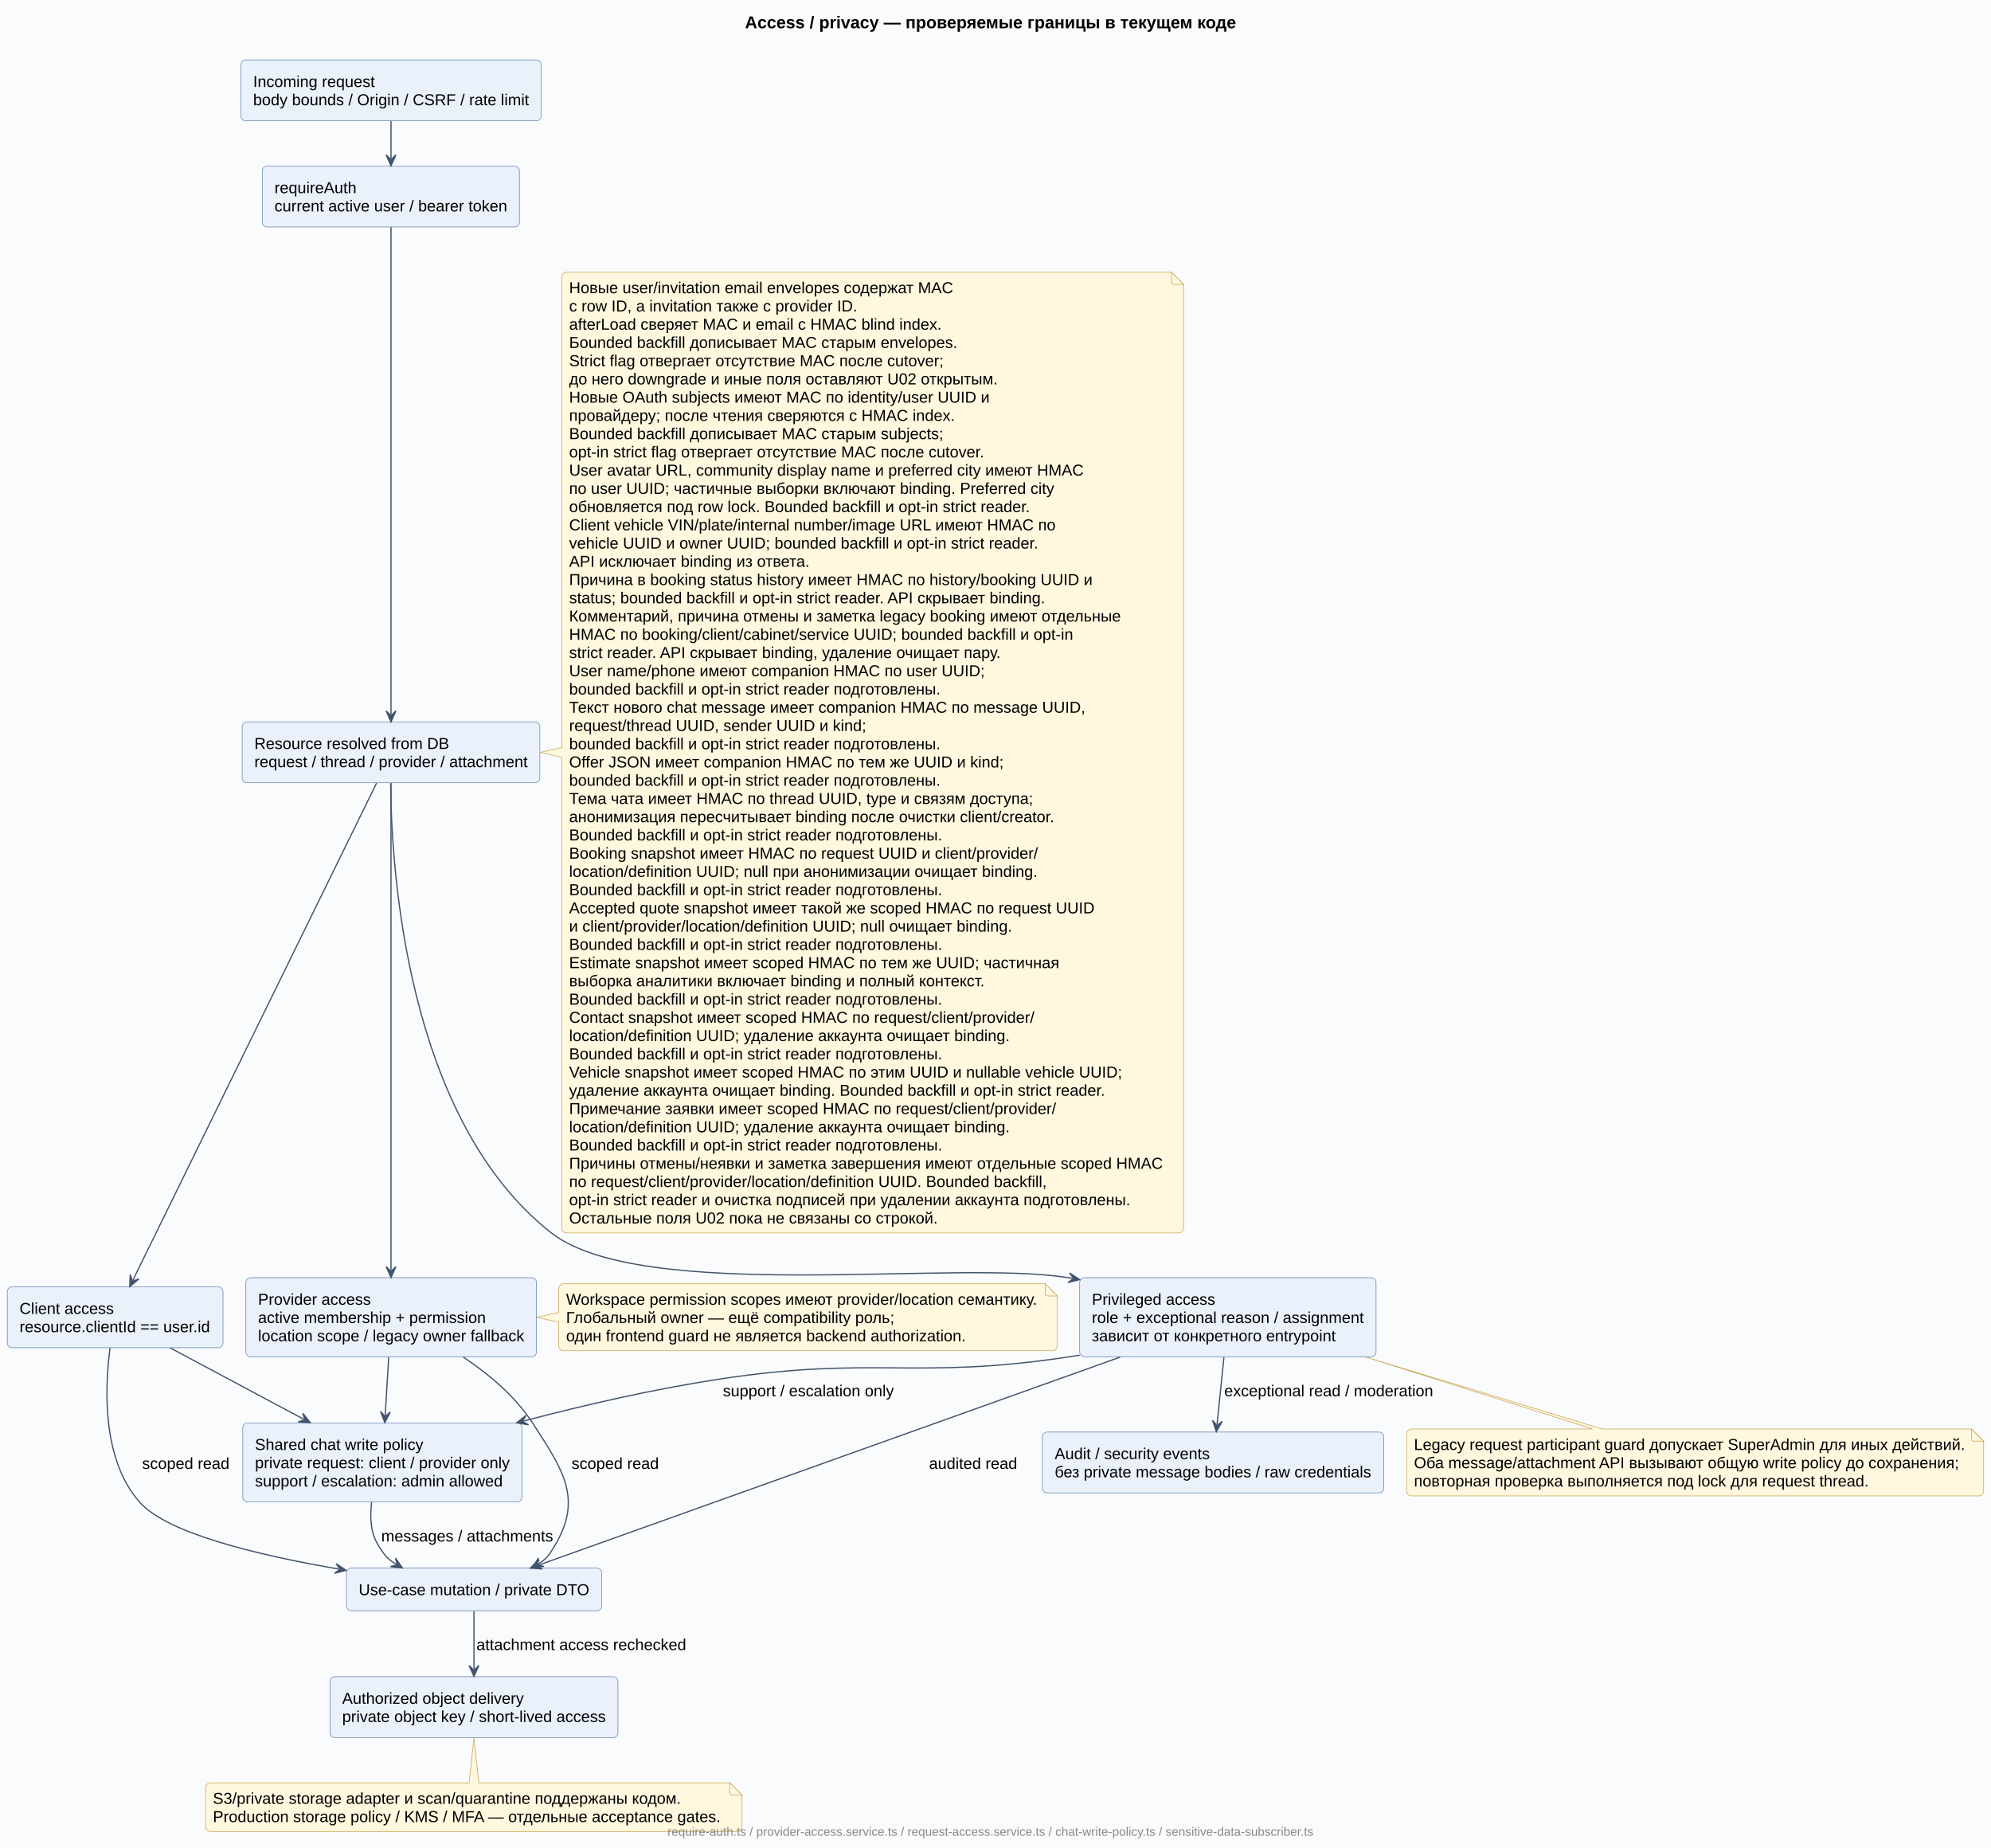
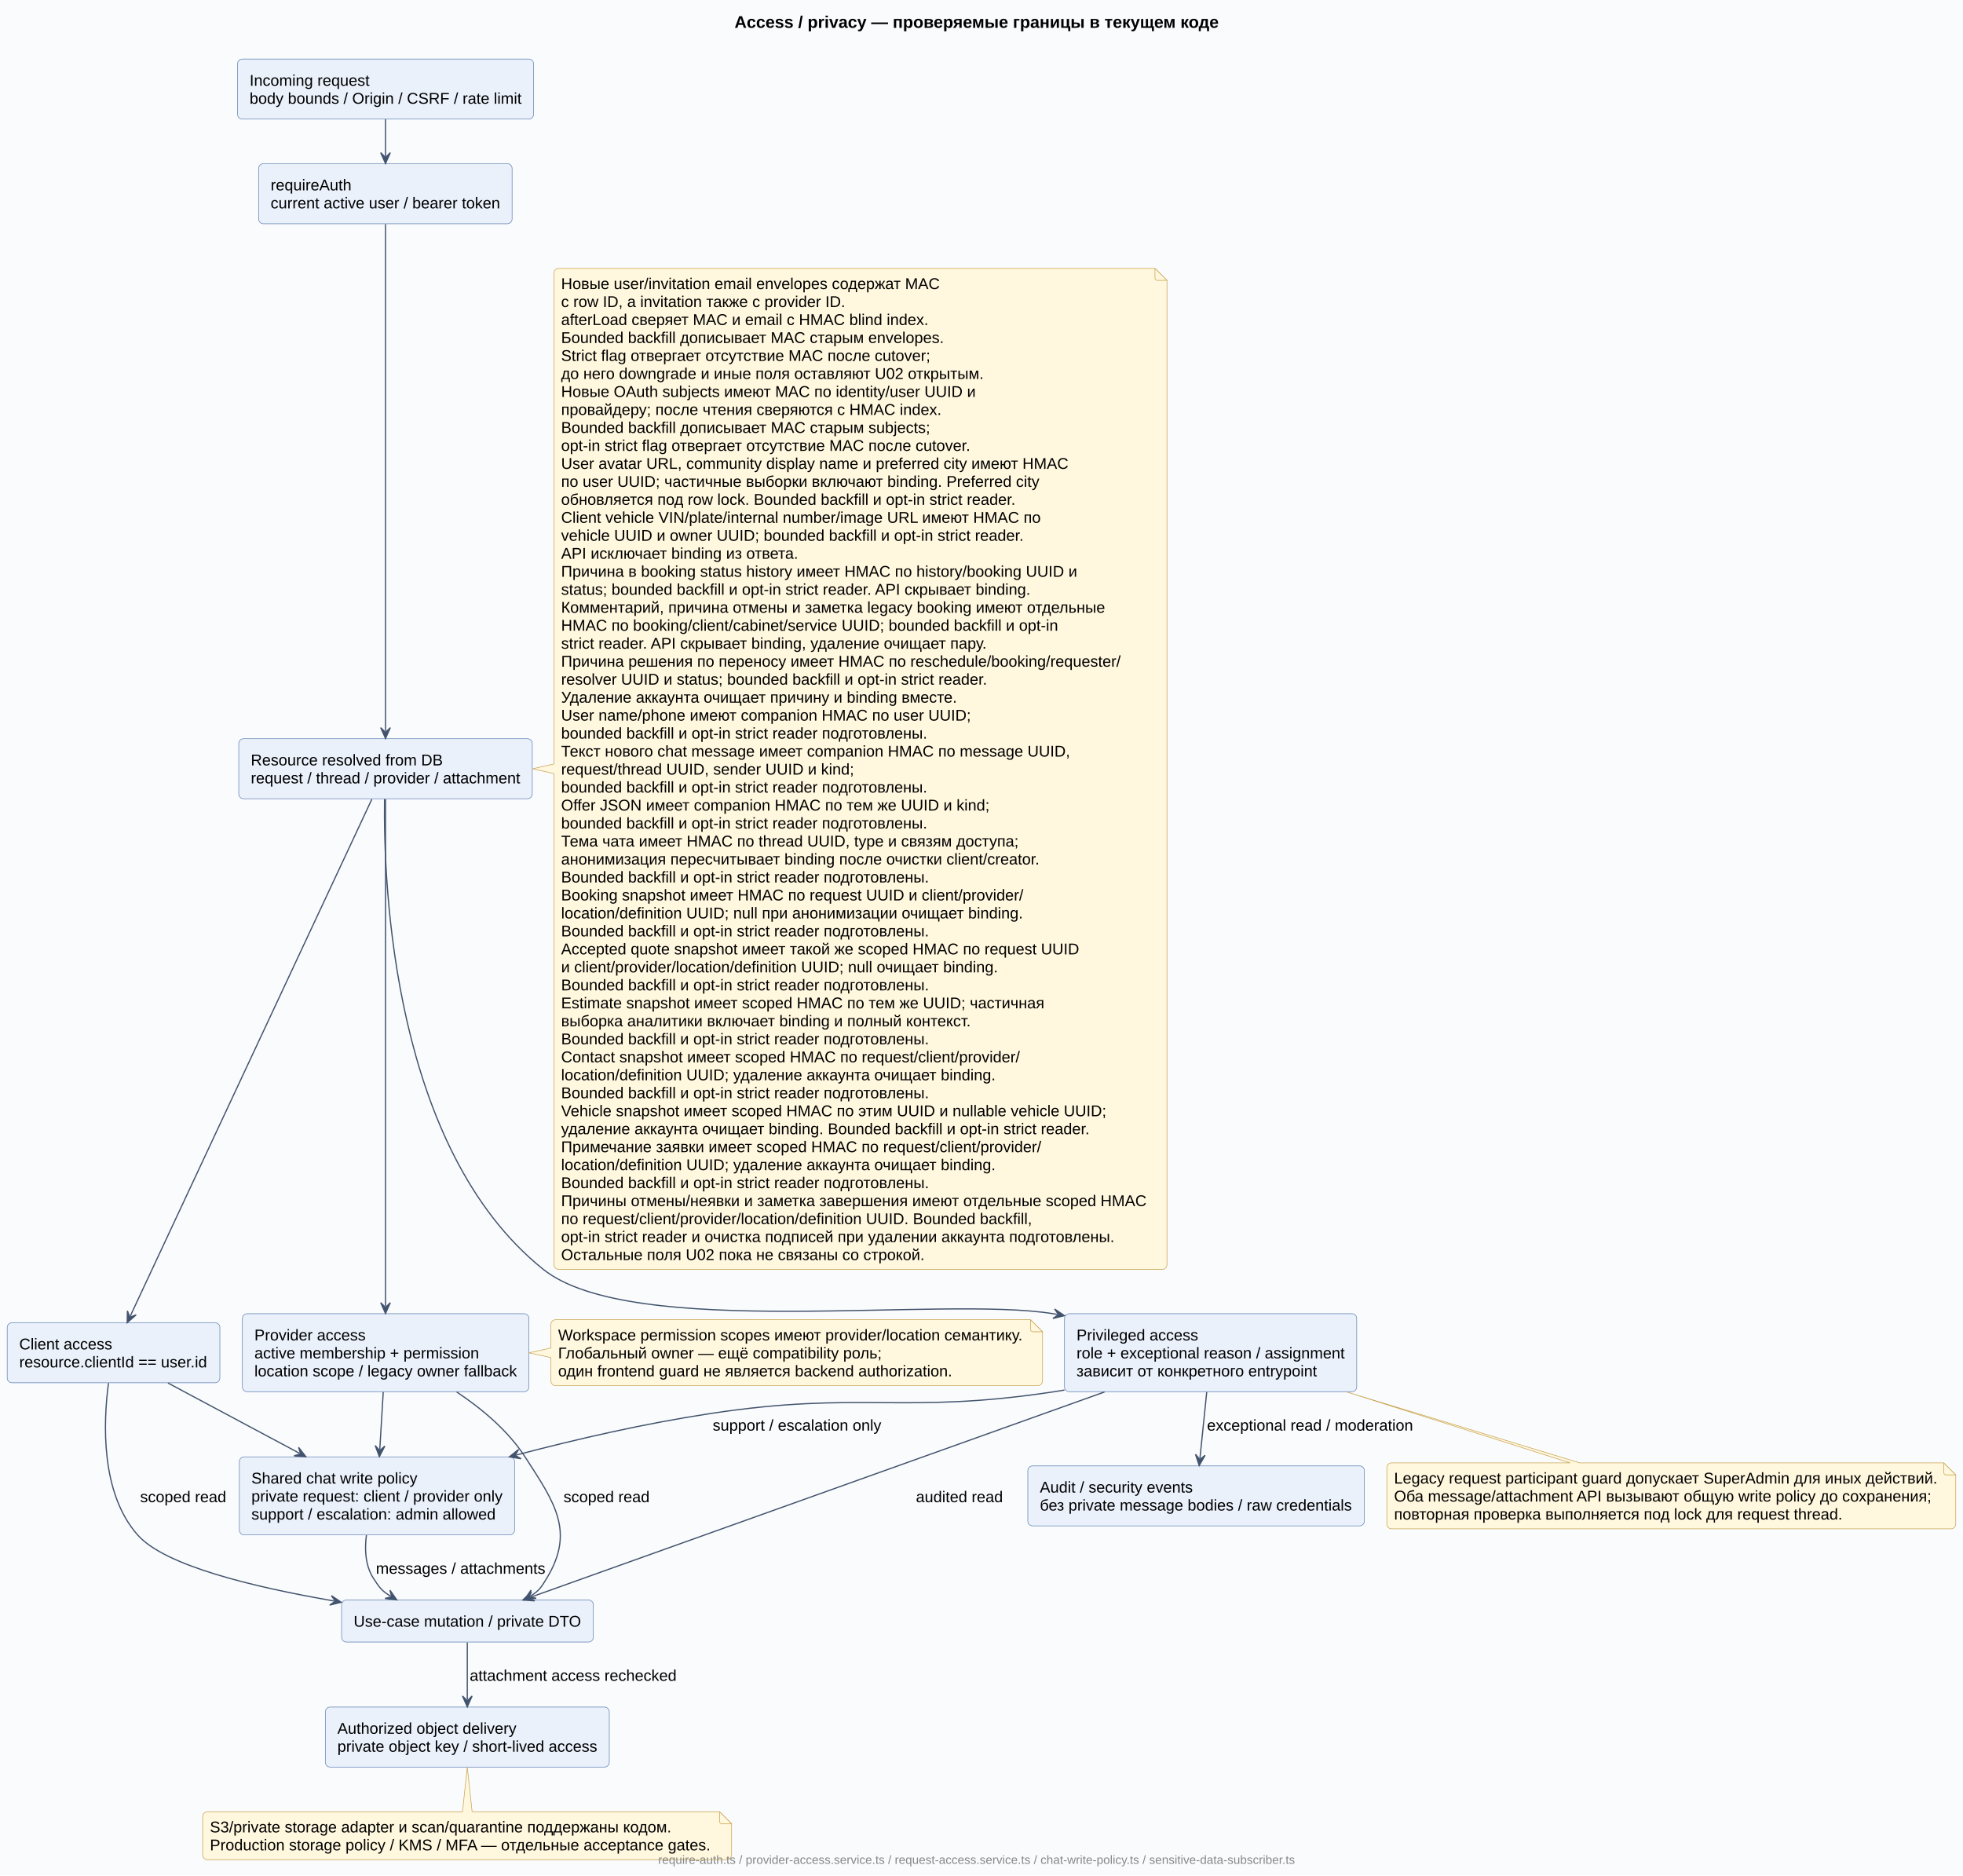
- <svg xmlns="http://www.w3.org/2000/svg" contentStyleType="text/css" data-diagram-type="DESCRIPTION" height="1514px" preserveAspectRatio="none" style="width:1632px;height:1514px;background:#FAFBFD;" version="1.1" viewBox="0 0 1632 1514" width="1632px" zoomAndPan="magnify">
+ <svg xmlns="http://www.w3.org/2000/svg" contentStyleType="text/css" data-diagram-type="DESCRIPTION" height="1559px" preserveAspectRatio="none" style="width:1632px;height:1559px;background:#FAFBFD;" version="1.1" viewBox="0 0 1632 1559" width="1632px" zoomAndPan="magnify">
  <defs />
  <g>
-     <rect fill="#FAFBFD" height="1514" style="stroke:none;stroke-width:1;" width="1632" x="0" y="0" />
+     <rect fill="#FAFBFD" height="1559" style="stroke:none;stroke-width:1;" width="1632" x="0" y="0" />
    <g class="title" data-source-line="2">
      <text fill="#000000" font-family="Arial" font-size="14" font-weight="bold" lengthAdjust="spacing" textLength="403.662" x="610.669" y="23.132">Access / privacy — проверяемые границы в текущем коде</text>
    </g>
    <g class="entity" data-qualified-name="Input" data-source-line="4" id="ent0002">
      <rect fill="#EAF1FB" height="49.898" rx="4" ry="4" style="stroke:#6585B5;stroke-width:0.5;" width="246.142" x="197.5" y="49.099" />
      <text fill="#000000" font-family="Arial" font-size="13" lengthAdjust="spacing" textLength="99.722" x="207.5" y="71.293">Incoming request</text>
      <text fill="#000000" font-family="Arial" font-size="13" lengthAdjust="spacing" textLength="226.142" x="207.5" y="86.241">body bounds / Origin / CSRF / rate limit</text>
    </g>
    <g class="entity" data-qualified-name="Auth" data-source-line="5" id="ent0003">
      <rect fill="#EAF1FB" height="49.898" rx="4" ry="4" style="stroke:#6585B5;stroke-width:0.5;" width="210.76" x="215" y="136.099" />
      <text fill="#000000" font-family="Arial" font-size="13" lengthAdjust="spacing" textLength="67.209" x="225" y="158.292">requireAuth</text>
      <text fill="#000000" font-family="Arial" font-size="13" lengthAdjust="spacing" textLength="190.76" x="225" y="173.241">current active user / bearer token</text>
    </g>
    <g class="entity" data-qualified-name="Resource" data-source-line="6" id="ent0004">
-       <rect fill="#EAF1FB" height="49.898" rx="4" ry="4" style="stroke:#6585B5;stroke-width:0.5;" width="244.009" x="198.5" y="591.599" />
-       <text fill="#000000" font-family="Arial" font-size="13" lengthAdjust="spacing" textLength="159.669" x="208.5" y="613.793">Resource resolved from DB</text>
-       <text fill="#000000" font-family="Arial" font-size="13" lengthAdjust="spacing" textLength="224.009" x="208.5" y="628.741">request / thread / provider / attachment</text>
+       <rect fill="#EAF1FB" height="49.898" rx="4" ry="4" style="stroke:#6585B5;stroke-width:0.5;" width="244.009" x="198.5" y="614.099" />
+       <text fill="#000000" font-family="Arial" font-size="13" lengthAdjust="spacing" textLength="159.669" x="208.5" y="636.293">Resource resolved from DB</text>
+       <text fill="#000000" font-family="Arial" font-size="13" lengthAdjust="spacing" textLength="224.009" x="208.5" y="651.241">request / thread / provider / attachment</text>
    </g>
    <g class="entity" data-qualified-name="Client" data-source-line="7" id="ent0005">
-       <rect fill="#EAF1FB" height="49.898" rx="4" ry="4" style="stroke:#6585B5;stroke-width:0.5;" width="176.806" x="6" y="1054.599" />
-       <text fill="#000000" font-family="Arial" font-size="13" lengthAdjust="spacing" textLength="77.308" x="16" y="1076.793">Client access</text>
-       <text fill="#000000" font-family="Arial" font-size="13" lengthAdjust="spacing" textLength="156.806" x="16" y="1091.741">resource.clientId == user.id</text>
+       <rect fill="#EAF1FB" height="49.898" rx="4" ry="4" style="stroke:#6585B5;stroke-width:0.5;" width="176.806" x="6" y="1099.599" />
+       <text fill="#000000" font-family="Arial" font-size="13" lengthAdjust="spacing" textLength="77.308" x="16" y="1121.793">Client access</text>
+       <text fill="#000000" font-family="Arial" font-size="13" lengthAdjust="spacing" textLength="156.806" x="16" y="1136.741">resource.clientId == user.id</text>
    </g>
    <g class="entity" data-qualified-name="Provider" data-source-line="8" id="ent0006">
-       <rect fill="#EAF1FB" height="64.846" rx="4" ry="4" style="stroke:#6585B5;stroke-width:0.5;" width="238.232" x="201.5" y="1047.099" />
-       <text fill="#000000" font-family="Arial" font-size="13" lengthAdjust="spacing" textLength="92.479" x="211.5" y="1069.293">Provider access</text>
-       <text fill="#000000" font-family="Arial" font-size="13" lengthAdjust="spacing" textLength="186.767" x="211.5" y="1084.241">active membership + permission</text>
-       <text fill="#000000" font-family="Arial" font-size="13" lengthAdjust="spacing" textLength="218.232" x="211.5" y="1099.19">location scope / legacy owner fallback</text>
+       <rect fill="#EAF1FB" height="64.846" rx="4" ry="4" style="stroke:#6585B5;stroke-width:0.5;" width="238.232" x="201.5" y="1092.099" />
+       <text fill="#000000" font-family="Arial" font-size="13" lengthAdjust="spacing" textLength="92.479" x="211.5" y="1114.293">Provider access</text>
+       <text fill="#000000" font-family="Arial" font-size="13" lengthAdjust="spacing" textLength="186.767" x="211.5" y="1129.241">active membership + permission</text>
+       <text fill="#000000" font-family="Arial" font-size="13" lengthAdjust="spacing" textLength="218.232" x="211.5" y="1144.19">location scope / legacy owner fallback</text>
    </g>
    <g class="entity" data-qualified-name="Admin" data-source-line="9" id="ent0007">
-       <rect fill="#EAF1FB" height="64.846" rx="4" ry="4" style="stroke:#6585B5;stroke-width:0.5;" width="242.936" x="885" y="1047.099" />
-       <text fill="#000000" font-family="Arial" font-size="13" lengthAdjust="spacing" textLength="101.156" x="895" y="1069.293">Privileged access</text>
-       <text fill="#000000" font-family="Arial" font-size="13" lengthAdjust="spacing" textLength="222.936" x="895" y="1084.241">role + exceptional reason / assignment</text>
-       <text fill="#000000" font-family="Arial" font-size="13" lengthAdjust="spacing" textLength="200.764" x="895" y="1099.19">зависит от конкретного entrypoint</text>
+       <rect fill="#EAF1FB" height="64.846" rx="4" ry="4" style="stroke:#6585B5;stroke-width:0.5;" width="242.936" x="885" y="1092.099" />
+       <text fill="#000000" font-family="Arial" font-size="13" lengthAdjust="spacing" textLength="101.156" x="895" y="1114.293">Privileged access</text>
+       <text fill="#000000" font-family="Arial" font-size="13" lengthAdjust="spacing" textLength="222.936" x="895" y="1129.241">role + exceptional reason / assignment</text>
+       <text fill="#000000" font-family="Arial" font-size="13" lengthAdjust="spacing" textLength="200.764" x="895" y="1144.19">зависит от конкретного entrypoint</text>
    </g>
    <g class="entity" data-qualified-name="ChatWrite" data-source-line="10" id="ent0008">
-       <rect fill="#EAF1FB" height="64.846" rx="4" ry="4" style="stroke:#6585B5;stroke-width:0.5;" width="228.825" x="199" y="1166.099" />
-       <text fill="#000000" font-family="Arial" font-size="13" lengthAdjust="spacing" textLength="138.011" x="209" y="1188.293">Shared chat write policy</text>
-       <text fill="#000000" font-family="Arial" font-size="13" lengthAdjust="spacing" textLength="208.825" x="209" y="1203.241">private request: client / provider only</text>
-       <text fill="#000000" font-family="Arial" font-size="13" lengthAdjust="spacing" textLength="203.061" x="209" y="1218.19">support / escalation: admin allowed</text>
+       <rect fill="#EAF1FB" height="64.846" rx="4" ry="4" style="stroke:#6585B5;stroke-width:0.5;" width="228.825" x="199" y="1211.099" />
+       <text fill="#000000" font-family="Arial" font-size="13" lengthAdjust="spacing" textLength="138.011" x="209" y="1233.293">Shared chat write policy</text>
+       <text fill="#000000" font-family="Arial" font-size="13" lengthAdjust="spacing" textLength="208.825" x="209" y="1248.241">private request: client / provider only</text>
+       <text fill="#000000" font-family="Arial" font-size="13" lengthAdjust="spacing" textLength="203.061" x="209" y="1263.19">support / escalation: admin allowed</text>
    </g>
    <g class="entity" data-qualified-name="Result" data-source-line="11" id="ent0009">
-       <rect fill="#EAF1FB" height="34.949" rx="4" ry="4" style="stroke:#6585B5;stroke-width:0.5;" width="209.287" x="284" y="1285.099" />
-       <text fill="#000000" font-family="Arial" font-size="13" lengthAdjust="spacing" textLength="189.287" x="294" y="1307.293">Use-case mutation / private DTO</text>
+       <rect fill="#EAF1FB" height="34.949" rx="4" ry="4" style="stroke:#6585B5;stroke-width:0.5;" width="209.287" x="284" y="1330.099" />
+       <text fill="#000000" font-family="Arial" font-size="13" lengthAdjust="spacing" textLength="189.287" x="294" y="1352.293">Use-case mutation / private DTO</text>
    </g>
    <g class="entity" data-qualified-name="Object" data-source-line="12" id="ent0010">
-       <rect fill="#EAF1FB" height="49.898" rx="4" ry="4" style="stroke:#6585B5;stroke-width:0.5;" width="236.036" x="270.5" y="1374.099" />
-       <text fill="#000000" font-family="Arial" font-size="13" lengthAdjust="spacing" textLength="148.859" x="280.5" y="1396.293">Authorized object delivery</text>
-       <text fill="#000000" font-family="Arial" font-size="13" lengthAdjust="spacing" textLength="216.036" x="280.5" y="1411.241">private object key / short-lived access</text>
+       <rect fill="#EAF1FB" height="49.898" rx="4" ry="4" style="stroke:#6585B5;stroke-width:0.5;" width="236.036" x="270.5" y="1419.099" />
+       <text fill="#000000" font-family="Arial" font-size="13" lengthAdjust="spacing" textLength="148.859" x="280.5" y="1441.293">Authorized object delivery</text>
+       <text fill="#000000" font-family="Arial" font-size="13" lengthAdjust="spacing" textLength="216.036" x="280.5" y="1456.241">private object key / short-lived access</text>
    </g>
    <g class="entity" data-qualified-name="Audit" data-source-line="13" id="ent0011">
-       <rect fill="#EAF1FB" height="49.898" rx="4" ry="4" style="stroke:#6585B5;stroke-width:0.5;" width="279.81" x="854.5" y="1173.599" />
-       <text fill="#000000" font-family="Arial" font-size="13" lengthAdjust="spacing" textLength="127.169" x="864.5" y="1195.793">Audit / security events</text>
-       <text fill="#000000" font-family="Arial" font-size="13" lengthAdjust="spacing" textLength="259.81" x="864.5" y="1210.741">без private message bodies / raw credentials</text>
+       <rect fill="#EAF1FB" height="49.898" rx="4" ry="4" style="stroke:#6585B5;stroke-width:0.5;" width="279.81" x="854.5" y="1218.599" />
+       <text fill="#000000" font-family="Arial" font-size="13" lengthAdjust="spacing" textLength="127.169" x="864.5" y="1240.793">Audit / security events</text>
+       <text fill="#000000" font-family="Arial" font-size="13" lengthAdjust="spacing" textLength="259.81" x="864.5" y="1255.741">без private message bodies / raw credentials</text>
    </g>
    <g class="entity" data-qualified-name="GMN26" data-source-line="29" id="ent0027">
-       <path d="M458,1056.099 L458,1075.599 L439.732,1079.599 L458,1083.599 L458,1102.945 A4,4 0 0 0 462,1106.945 L862.734,1106.945 A4,4 0 0 0 866.734,1102.945 L866.734,1062.099 L856.734,1052.099 L462,1052.099 A4,4 0 0 0 458,1056.099" fill="#FFF7DE" style="stroke:#C8A552;stroke-width:0.5;" />
-       <path d="M856.734,1052.099 L856.734,1060.099 A2,2 0 0 0 858.734,1062.099 L866.734,1062.099 L856.734,1052.099" fill="#FFF7DE" style="stroke:#C8A552;stroke-width:0.5;" />
-       <text fill="#000000" font-family="Arial" font-size="13" lengthAdjust="spacing" textLength="387.734" x="464" y="1069.293">Workspace permission scopes имеют provider/location семантику.</text>
-       <text fill="#000000" font-family="Arial" font-size="13" lengthAdjust="spacing" textLength="270.252" x="464" y="1084.241">Глобальный owner — ещё compatibility роль;</text>
-       <text fill="#000000" font-family="Arial" font-size="13" lengthAdjust="spacing" textLength="328.783" x="464" y="1099.19">один frontend guard не является backend authorization.</text>
+       <path d="M458,1101.099 L458,1120.599 L439.732,1124.599 L458,1128.599 L458,1147.945 A4,4 0 0 0 462,1151.945 L862.734,1151.945 A4,4 0 0 0 866.734,1147.945 L866.734,1107.099 L856.734,1097.099 L462,1097.099 A4,4 0 0 0 458,1101.099" fill="#FFF7DE" style="stroke:#C8A552;stroke-width:0.5;" />
+       <path d="M856.734,1097.099 L856.734,1105.099 A2,2 0 0 0 858.734,1107.099 L866.734,1107.099 L856.734,1097.099" fill="#FFF7DE" style="stroke:#C8A552;stroke-width:0.5;" />
+       <text fill="#000000" font-family="Arial" font-size="13" lengthAdjust="spacing" textLength="387.734" x="464" y="1114.293">Workspace permission scopes имеют provider/location семантику.</text>
+       <text fill="#000000" font-family="Arial" font-size="13" lengthAdjust="spacing" textLength="270.252" x="464" y="1129.241">Глобальный owner — ещё compatibility роль;</text>
+       <text fill="#000000" font-family="Arial" font-size="13" lengthAdjust="spacing" textLength="328.783" x="464" y="1144.19">один frontend guard не является backend authorization.</text>
    </g>
    <g class="entity" data-qualified-name="GMN29" data-source-line="34" id="ent0030">
-       <path d="M460.5,227.099 L460.5,612.599 L442.78,616.599 L460.5,620.599 L460.5,1006.433 A4,4 0 0 0 464.5,1010.433 L966.206,1010.433 A4,4 0 0 0 970.206,1006.433 L970.206,233.099 L960.206,223.099 L464.5,223.099 A4,4 0 0 0 460.5,227.099" fill="#FFF7DE" style="stroke:#C8A552;stroke-width:0.5;" />
+       <path d="M460.5,227.099 L460.5,635.099 L442.78,639.099 L460.5,643.099 L460.5,1051.279 A4,4 0 0 0 464.5,1055.279 L966.206,1055.279 A4,4 0 0 0 970.206,1051.279 L970.206,233.099 L960.206,223.099 L464.5,223.099 A4,4 0 0 0 460.5,227.099" fill="#FFF7DE" style="stroke:#C8A552;stroke-width:0.5;" />
      <path d="M960.206,223.099 L960.206,231.099 A2,2 0 0 0 962.206,233.099 L970.206,233.099 L960.206,223.099" fill="#FFF7DE" style="stroke:#C8A552;stroke-width:0.5;" />
      <text fill="#000000" font-family="Arial" font-size="13" lengthAdjust="spacing" textLength="315.244" x="466.5" y="240.292">Новые user/invitation email envelopes содержат MAC</text>
      <text fill="#000000" font-family="Arial" font-size="13" lengthAdjust="spacing" textLength="236.368" x="466.5" y="255.241">с row ID, а invitation также с provider ID.</text>
      <text fill="#000000" font-family="Arial" font-size="13" lengthAdjust="spacing" textLength="306.065" x="466.5" y="270.19">afterLoad сверяет MAC и email с HMAC blind index.</text>
      <text fill="#000000" font-family="Arial" font-size="13" lengthAdjust="spacing" textLength="318.951" x="466.5" y="285.139">Бounded backfill дописывает MAC старым envelopes.</text>
      <text fill="#000000" font-family="Arial" font-size="13" lengthAdjust="spacing" textLength="308.655" x="466.5" y="300.087">Strict flag отвергает отсутствие MAC после cutover;</text>
      <text fill="#000000" font-family="Arial" font-size="13" lengthAdjust="spacing" textLength="352.879" x="466.5" y="315.036">до него downgrade и иные поля оставляют U02 открытым.</text>
      <text fill="#000000" font-family="Arial" font-size="13" lengthAdjust="spacing" textLength="344.957" x="466.5" y="329.985">Новые OAuth subjects имеют MAC по identity/user UUID и</text>
      <text fill="#000000" font-family="Arial" font-size="13" lengthAdjust="spacing" textLength="317.364" x="466.5" y="344.934">провайдеру; после чтения сверяются с HMAC index.</text>
      <text fill="#000000" font-family="Arial" font-size="13" lengthAdjust="spacing" textLength="307.512" x="466.5" y="359.882">Bounded backfill дописывает MAC старым subjects;</text>
      <text fill="#000000" font-family="Arial" font-size="13" lengthAdjust="spacing" textLength="342.615" x="466.5" y="374.831">opt-in strict flag отвергает отсутствие MAC после cutover.</text>
      <text fill="#000000" font-family="Arial" font-size="13" lengthAdjust="spacing" textLength="422.068" x="466.5" y="389.78">User avatar URL, community display name и preferred city имеют HMAC</text>
      <text fill="#000000" font-family="Arial" font-size="13" lengthAdjust="spacing" textLength="398.055" x="466.5" y="404.728">по user UUID; частичные выборки включают binding. Preferred city</text>
      <text fill="#000000" font-family="Arial" font-size="13" lengthAdjust="spacing" textLength="379.577" x="466.5" y="419.677">обновляется под row lock. Bounded backfill и opt-in strict reader.</text>
      <text fill="#000000" font-family="Arial" font-size="13" lengthAdjust="spacing" textLength="399.49" x="466.5" y="434.626">Client vehicle VIN/plate/internal number/image URL имеют HMAC по</text>
      <text fill="#000000" font-family="Arial" font-size="13" lengthAdjust="spacing" textLength="385.176" x="466.5" y="449.575">vehicle UUID и owner UUID; bounded backfill и opt-in strict reader.</text>
      <text fill="#000000" font-family="Arial" font-size="13" lengthAdjust="spacing" textLength="198.637" x="466.5" y="464.523">API исключает binding из ответа.</text>
      <text fill="#000000" font-family="Arial" font-size="13" lengthAdjust="spacing" textLength="429.451" x="466.5" y="479.472">Причина в booking status history имеет HMAC по history/booking UUID и</text>
      <text fill="#000000" font-family="Arial" font-size="13" lengthAdjust="spacing" textLength="392.133" x="466.5" y="494.421">status; bounded backfill и opt-in strict reader. API скрывает binding.</text>
      <text fill="#000000" font-family="Arial" font-size="13" lengthAdjust="spacing" textLength="454.232" x="466.5" y="509.37">Комментарий, причина отмены и заметка legacy booking имеют отдельные</text>
      <text fill="#000000" font-family="Arial" font-size="13" lengthAdjust="spacing" textLength="413.163" x="466.5" y="524.318">HMAC по booking/client/cabinet/service UUID; bounded backfill и opt-in</text>
      <text fill="#000000" font-family="Arial" font-size="13" lengthAdjust="spacing" textLength="358.274" x="466.5" y="539.267">strict reader. API скрывает binding, удаление очищает пару.</text>
-       <text fill="#000000" font-family="Arial" font-size="13" lengthAdjust="spacing" textLength="340.964" x="466.5" y="554.216">User name/phone имеют companion HMAC по user UUID;</text>
-       <text fill="#000000" font-family="Arial" font-size="13" lengthAdjust="spacing" textLength="305.684" x="466.5" y="569.165">bounded backfill и opt-in strict reader подготовлены.</text>
-       <text fill="#000000" font-family="Arial" font-size="13" lengthAdjust="spacing" textLength="424.55" x="466.5" y="584.113">Текст нового chat message имеет companion HMAC по message UUID,</text>
-       <text fill="#000000" font-family="Arial" font-size="13" lengthAdjust="spacing" textLength="243.528" x="466.5" y="599.062">request/thread UUID, sender UUID и kind;</text>
+       <text fill="#000000" font-family="Arial" font-size="13" lengthAdjust="spacing" textLength="465.62" x="466.5" y="554.216">Причина решения по переносу имеет HMAC по reschedule/booking/requester/</text>
+       <text fill="#000000" font-family="Arial" font-size="13" lengthAdjust="spacing" textLength="354.834" x="466.5" y="569.165">resolver UUID и status; bounded backfill и opt-in strict reader.</text>
+       <text fill="#000000" font-family="Arial" font-size="13" lengthAdjust="spacing" textLength="331.106" x="466.5" y="584.113">Удаление аккаунта очищает причину и binding вместе.</text>
+       <text fill="#000000" font-family="Arial" font-size="13" lengthAdjust="spacing" textLength="340.964" x="466.5" y="599.062">User name/phone имеют companion HMAC по user UUID;</text>
      <text fill="#000000" font-family="Arial" font-size="13" lengthAdjust="spacing" textLength="305.684" x="466.5" y="614.011">bounded backfill и opt-in strict reader подготовлены.</text>
-       <text fill="#000000" font-family="Arial" font-size="13" lengthAdjust="spacing" textLength="356.986" x="466.5" y="628.96">Offer JSON имеет companion HMAC по тем же UUID и kind;</text>
-       <text fill="#000000" font-family="Arial" font-size="13" lengthAdjust="spacing" textLength="305.684" x="466.5" y="643.908">bounded backfill и opt-in strict reader подготовлены.</text>
-       <text fill="#000000" font-family="Arial" font-size="13" lengthAdjust="spacing" textLength="381.919" x="466.5" y="658.857">Тема чата имеет HMAC по thread UUID, type и связям доступа;</text>
-       <text fill="#000000" font-family="Arial" font-size="13" lengthAdjust="spacing" textLength="399.369" x="466.5" y="673.806">анонимизация пересчитывает binding после очистки client/creator.</text>
-       <text fill="#000000" font-family="Arial" font-size="13" lengthAdjust="spacing" textLength="307.125" x="466.5" y="688.754">Bounded backfill и opt-in strict reader подготовлены.</text>
-       <text fill="#000000" font-family="Arial" font-size="13" lengthAdjust="spacing" textLength="384.731" x="466.5" y="703.703">Booking snapshot имеет HMAC по request UUID и client/provider/</text>
-       <text fill="#000000" font-family="Arial" font-size="13" lengthAdjust="spacing" textLength="384.636" x="466.5" y="718.652">location/definition UUID; null при анонимизации очищает binding.</text>
+       <text fill="#000000" font-family="Arial" font-size="13" lengthAdjust="spacing" textLength="424.55" x="466.5" y="628.96">Текст нового chat message имеет companion HMAC по message UUID,</text>
+       <text fill="#000000" font-family="Arial" font-size="13" lengthAdjust="spacing" textLength="243.528" x="466.5" y="643.908">request/thread UUID, sender UUID и kind;</text>
+       <text fill="#000000" font-family="Arial" font-size="13" lengthAdjust="spacing" textLength="305.684" x="466.5" y="658.857">bounded backfill и opt-in strict reader подготовлены.</text>
+       <text fill="#000000" font-family="Arial" font-size="13" lengthAdjust="spacing" textLength="356.986" x="466.5" y="673.806">Offer JSON имеет companion HMAC по тем же UUID и kind;</text>
+       <text fill="#000000" font-family="Arial" font-size="13" lengthAdjust="spacing" textLength="305.684" x="466.5" y="688.754">bounded backfill и opt-in strict reader подготовлены.</text>
+       <text fill="#000000" font-family="Arial" font-size="13" lengthAdjust="spacing" textLength="381.919" x="466.5" y="703.703">Тема чата имеет HMAC по thread UUID, type и связям доступа;</text>
+       <text fill="#000000" font-family="Arial" font-size="13" lengthAdjust="spacing" textLength="399.369" x="466.5" y="718.652">анонимизация пересчитывает binding после очистки client/creator.</text>
      <text fill="#000000" font-family="Arial" font-size="13" lengthAdjust="spacing" textLength="307.125" x="466.5" y="733.601">Bounded backfill и opt-in strict reader подготовлены.</text>
-       <text fill="#000000" font-family="Arial" font-size="13" lengthAdjust="spacing" textLength="431.12" x="466.5" y="748.549">Accepted quote snapshot имеет такой же scoped HMAC по request UUID</text>
-       <text fill="#000000" font-family="Arial" font-size="13" lengthAdjust="spacing" textLength="363.854" x="466.5" y="763.498">и client/provider/location/definition UUID; null очищает binding.</text>
+       <text fill="#000000" font-family="Arial" font-size="13" lengthAdjust="spacing" textLength="384.731" x="466.5" y="748.549">Booking snapshot имеет HMAC по request UUID и client/provider/</text>
+       <text fill="#000000" font-family="Arial" font-size="13" lengthAdjust="spacing" textLength="384.636" x="466.5" y="763.498">location/definition UUID; null при анонимизации очищает binding.</text>
      <text fill="#000000" font-family="Arial" font-size="13" lengthAdjust="spacing" textLength="307.125" x="466.5" y="778.447">Bounded backfill и opt-in strict reader подготовлены.</text>
-       <text fill="#000000" font-family="Arial" font-size="13" lengthAdjust="spacing" textLength="402.295" x="466.5" y="793.395">Estimate snapshot имеет scoped HMAC по тем же UUID; частичная</text>
-       <text fill="#000000" font-family="Arial" font-size="13" lengthAdjust="spacing" textLength="342.373" x="466.5" y="808.344">выборка аналитики включает binding и полный контекст.</text>
+       <text fill="#000000" font-family="Arial" font-size="13" lengthAdjust="spacing" textLength="431.12" x="466.5" y="793.395">Accepted quote snapshot имеет такой же scoped HMAC по request UUID</text>
+       <text fill="#000000" font-family="Arial" font-size="13" lengthAdjust="spacing" textLength="363.854" x="466.5" y="808.344">и client/provider/location/definition UUID; null очищает binding.</text>
      <text fill="#000000" font-family="Arial" font-size="13" lengthAdjust="spacing" textLength="307.125" x="466.5" y="823.293">Bounded backfill и opt-in strict reader подготовлены.</text>
-       <text fill="#000000" font-family="Arial" font-size="13" lengthAdjust="spacing" textLength="381.824" x="466.5" y="838.242">Contact snapshot имеет scoped HMAC по request/client/provider/</text>
-       <text fill="#000000" font-family="Arial" font-size="13" lengthAdjust="spacing" textLength="362.318" x="466.5" y="853.19">location/definition UUID; удаление аккаунта очищает binding.</text>
+       <text fill="#000000" font-family="Arial" font-size="13" lengthAdjust="spacing" textLength="402.295" x="466.5" y="838.242">Estimate snapshot имеет scoped HMAC по тем же UUID; частичная</text>
+       <text fill="#000000" font-family="Arial" font-size="13" lengthAdjust="spacing" textLength="342.373" x="466.5" y="853.19">выборка аналитики включает binding и полный контекст.</text>
      <text fill="#000000" font-family="Arial" font-size="13" lengthAdjust="spacing" textLength="307.125" x="466.5" y="868.139">Bounded backfill и opt-in strict reader подготовлены.</text>
-       <text fill="#000000" font-family="Arial" font-size="13" lengthAdjust="spacing" textLength="454.702" x="466.5" y="883.088">Vehicle snapshot имеет scoped HMAC по этим UUID и nullable vehicle UUID;</text>
-       <text fill="#000000" font-family="Arial" font-size="13" lengthAdjust="spacing" textLength="441.118" x="466.5" y="898.037">удаление аккаунта очищает binding. Bounded backfill и opt-in strict reader.</text>
-       <text fill="#000000" font-family="Arial" font-size="13" lengthAdjust="spacing" textLength="400.023" x="466.5" y="912.985">Примечание заявки имеет scoped HMAC по request/client/provider/</text>
-       <text fill="#000000" font-family="Arial" font-size="13" lengthAdjust="spacing" textLength="362.318" x="466.5" y="927.934">location/definition UUID; удаление аккаунта очищает binding.</text>
-       <text fill="#000000" font-family="Arial" font-size="13" lengthAdjust="spacing" textLength="307.125" x="466.5" y="942.883">Bounded backfill и opt-in strict reader подготовлены.</text>
-       <text fill="#000000" font-family="Arial" font-size="13" lengthAdjust="spacing" textLength="488.706" x="466.5" y="957.832">Причины отмены/неявки и заметка завершения имеют отдельные scoped HMAC</text>
-       <text fill="#000000" font-family="Arial" font-size="13" lengthAdjust="spacing" textLength="391.473" x="466.5" y="972.78">по request/client/provider/location/definition UUID. Bounded backfill,</text>
-       <text fill="#000000" font-family="Arial" font-size="13" lengthAdjust="spacing" textLength="462.021" x="466.5" y="987.729">opt-in strict reader и очистка подписей при удалении аккаунта подготовлены.</text>
-       <text fill="#000000" font-family="Arial" font-size="13" lengthAdjust="spacing" textLength="302.123" x="466.5" y="1002.678">Остальные поля U02 пока не связаны со строкой.</text>
-     </g>
-     <g class="entity" data-qualified-name="GMN32" data-source-line="88" id="ent0033">
-       <path d="M1153,1175.099 L1153,1221.945 A4,4 0 0 0 1157,1225.945 L1621.966,1225.945 A4,4 0 0 0 1625.966,1221.945 L1625.966,1181.099 L1615.966,1171.099 L1313.318,1171.099 L1119.457,1112.107 L1305.318,1171.099 L1157,1171.099 A4,4 0 0 0 1153,1175.099" fill="#FFF7DE" style="stroke:#C8A552;stroke-width:0.5;" />
-       <path d="M1615.966,1171.099 L1615.966,1179.099 A2,2 0 0 0 1617.966,1181.099 L1625.966,1181.099 L1615.966,1171.099" fill="#FFF7DE" style="stroke:#C8A552;stroke-width:0.5;" />
-       <text fill="#000000" font-family="Arial" font-size="13" lengthAdjust="spacing" textLength="451.966" x="1159" y="1188.293">Legacy request participant guard допускает SuperAdmin для иных действий.</text>
-       <text fill="#000000" font-family="Arial" font-size="13" lengthAdjust="spacing" textLength="448.018" x="1159" y="1203.241">Оба message/attachment API вызывают общую write policy до сохранения;</text>
-       <text fill="#000000" font-family="Arial" font-size="13" lengthAdjust="spacing" textLength="374.169" x="1159" y="1218.19">повторная проверка выполняется под lock для request thread.</text>
-     </g>
-     <g class="entity" data-qualified-name="GMN35" data-source-line="93" id="ent0036">
-       <path d="M168.5,1465.099 L168.5,1496.996 A4,4 0 0 0 172.5,1500.996 L604.217,1500.996 A4,4 0 0 0 608.217,1496.996 L608.217,1471.099 L598.217,1461.099 L392.5,1461.099 L388.5,1424.101 L384.5,1461.099 L172.5,1461.099 A4,4 0 0 0 168.5,1465.099" fill="#FFF7DE" style="stroke:#C8A552;stroke-width:0.5;" />
-       <path d="M598.217,1461.099 L598.217,1469.099 A2,2 0 0 0 600.217,1471.099 L608.217,1471.099 L598.217,1461.099" fill="#FFF7DE" style="stroke:#C8A552;stroke-width:0.5;" />
-       <text fill="#000000" font-family="Arial" font-size="13" lengthAdjust="spacing" textLength="384.059" x="174.5" y="1478.293">S3/private storage adapter и scan/quarantine поддержаны кодом.</text>
-       <text fill="#000000" font-family="Arial" font-size="13" lengthAdjust="spacing" textLength="418.717" x="174.5" y="1493.241">Production storage policy / KMS / MFA — отдельные acceptance gates.</text>
+       <text fill="#000000" font-family="Arial" font-size="13" lengthAdjust="spacing" textLength="381.824" x="466.5" y="883.088">Contact snapshot имеет scoped HMAC по request/client/provider/</text>
+       <text fill="#000000" font-family="Arial" font-size="13" lengthAdjust="spacing" textLength="362.318" x="466.5" y="898.037">location/definition UUID; удаление аккаунта очищает binding.</text>
+       <text fill="#000000" font-family="Arial" font-size="13" lengthAdjust="spacing" textLength="307.125" x="466.5" y="912.985">Bounded backfill и opt-in strict reader подготовлены.</text>
+       <text fill="#000000" font-family="Arial" font-size="13" lengthAdjust="spacing" textLength="454.702" x="466.5" y="927.934">Vehicle snapshot имеет scoped HMAC по этим UUID и nullable vehicle UUID;</text>
+       <text fill="#000000" font-family="Arial" font-size="13" lengthAdjust="spacing" textLength="441.118" x="466.5" y="942.883">удаление аккаунта очищает binding. Bounded backfill и opt-in strict reader.</text>
+       <text fill="#000000" font-family="Arial" font-size="13" lengthAdjust="spacing" textLength="400.023" x="466.5" y="957.832">Примечание заявки имеет scoped HMAC по request/client/provider/</text>
+       <text fill="#000000" font-family="Arial" font-size="13" lengthAdjust="spacing" textLength="362.318" x="466.5" y="972.78">location/definition UUID; удаление аккаунта очищает binding.</text>
+       <text fill="#000000" font-family="Arial" font-size="13" lengthAdjust="spacing" textLength="307.125" x="466.5" y="987.729">Bounded backfill и opt-in strict reader подготовлены.</text>
+       <text fill="#000000" font-family="Arial" font-size="13" lengthAdjust="spacing" textLength="488.706" x="466.5" y="1002.678">Причины отмены/неявки и заметка завершения имеют отдельные scoped HMAC</text>
+       <text fill="#000000" font-family="Arial" font-size="13" lengthAdjust="spacing" textLength="391.473" x="466.5" y="1017.626">по request/client/provider/location/definition UUID. Bounded backfill,</text>
+       <text fill="#000000" font-family="Arial" font-size="13" lengthAdjust="spacing" textLength="462.021" x="466.5" y="1032.575">opt-in strict reader и очистка подписей при удалении аккаунта подготовлены.</text>
+       <text fill="#000000" font-family="Arial" font-size="13" lengthAdjust="spacing" textLength="302.123" x="466.5" y="1047.524">Остальные поля U02 пока не связаны со строкой.</text>
+     </g>
+     <g class="entity" data-qualified-name="GMN32" data-source-line="91" id="ent0033">
+       <path d="M1153,1220.099 L1153,1266.945 A4,4 0 0 0 1157,1270.945 L1621.966,1270.945 A4,4 0 0 0 1625.966,1266.945 L1625.966,1226.099 L1615.966,1216.099 L1313.318,1216.099 L1119.457,1157.107 L1305.318,1216.099 L1157,1216.099 A4,4 0 0 0 1153,1220.099" fill="#FFF7DE" style="stroke:#C8A552;stroke-width:0.5;" />
+       <path d="M1615.966,1216.099 L1615.966,1224.099 A2,2 0 0 0 1617.966,1226.099 L1625.966,1226.099 L1615.966,1216.099" fill="#FFF7DE" style="stroke:#C8A552;stroke-width:0.5;" />
+       <text fill="#000000" font-family="Arial" font-size="13" lengthAdjust="spacing" textLength="451.966" x="1159" y="1233.293">Legacy request participant guard допускает SuperAdmin для иных действий.</text>
+       <text fill="#000000" font-family="Arial" font-size="13" lengthAdjust="spacing" textLength="448.018" x="1159" y="1248.241">Оба message/attachment API вызывают общую write policy до сохранения;</text>
+       <text fill="#000000" font-family="Arial" font-size="13" lengthAdjust="spacing" textLength="374.169" x="1159" y="1263.19">повторная проверка выполняется под lock для request thread.</text>
+     </g>
+     <g class="entity" data-qualified-name="GMN35" data-source-line="96" id="ent0036">
+       <path d="M168.5,1510.099 L168.5,1541.996 A4,4 0 0 0 172.5,1545.996 L604.217,1545.996 A4,4 0 0 0 608.217,1541.996 L608.217,1516.099 L598.217,1506.099 L392.5,1506.099 L388.5,1469.101 L384.5,1506.099 L172.5,1506.099 A4,4 0 0 0 168.5,1510.099" fill="#FFF7DE" style="stroke:#C8A552;stroke-width:0.5;" />
+       <path d="M598.217,1506.099 L598.217,1514.099 A2,2 0 0 0 600.217,1516.099 L608.217,1516.099 L598.217,1506.099" fill="#FFF7DE" style="stroke:#C8A552;stroke-width:0.5;" />
+       <text fill="#000000" font-family="Arial" font-size="13" lengthAdjust="spacing" textLength="384.059" x="174.5" y="1523.293">S3/private storage adapter и scan/quarantine поддержаны кодом.</text>
+       <text fill="#000000" font-family="Arial" font-size="13" lengthAdjust="spacing" textLength="418.717" x="174.5" y="1538.241">Production storage policy / KMS / MFA — отдельные acceptance gates.</text>
    </g>
    <g class="link" data-entity-1="ent0002" data-entity-2="ent0003" data-link-type="dependency" id="lnk12">
      <polygon fill="#42536D" points="320.5,135.908,324.5,126.908,320.5,130.908,316.5,126.908,320.5,135.908" style="stroke:#42536D;stroke-width:1;" />
      <path d="M320.5,99.229 C320.5,110.714 320.5,118.415 320.5,129.908" fill="none" style="stroke:#42536D;stroke-width:1;" />
    </g>
    <g class="link" data-entity-1="ent0003" data-entity-2="ent0004" data-link-type="dependency" id="lnk13">
-       <polygon fill="#42536D" points="320.5,591.595,324.5,582.595,320.5,586.595,316.5,582.595,320.5,591.595" style="stroke:#42536D;stroke-width:1;" />
-       <path d="M320.5,186.161 C320.5,264.717 320.5,507.122 320.5,585.595" fill="none" style="stroke:#42536D;stroke-width:1;" />
+       <polygon fill="#42536D" points="320.5,613.888,324.5,604.888,320.5,608.888,316.5,604.888,320.5,613.888" style="stroke:#42536D;stroke-width:1;" />
+       <path d="M320.5,186.358 C320.5,268.012 320.5,526.307 320.5,607.888" fill="none" style="stroke:#42536D;stroke-width:1;" />
    </g>
    <g class="link" data-entity-1="ent0004" data-entity-2="ent0005" data-link-type="dependency" id="lnk14">
-       <polygon fill="#42536D" points="106.351,1054.424,113.905,1048.103,108.552,1049.934,106.722,1044.582,106.351,1054.424" style="stroke:#42536D;stroke-width:1;" />
-       <path d="M308.668,641.735 C269.659,721.305 148.028,969.41 108.993,1049.036" fill="none" style="stroke:#42536D;stroke-width:1;" />
+       <polygon fill="#42536D" points="105.751,1099.529,113.186,1093.069,107.868,1094.999,105.938,1089.682,105.751,1099.529" style="stroke:#42536D;stroke-width:1;" />
+       <path d="M309.138,664.407 C270.47,747.133 146.791,1011.728 108.291,1094.093" fill="none" style="stroke:#42536D;stroke-width:1;" />
    </g>
    <g class="link" data-entity-1="ent0004" data-entity-2="ent0006" data-link-type="dependency" id="lnk15">
-       <polygon fill="#42536D" points="320.5,1047.038,324.5,1038.038,320.5,1042.038,316.5,1038.038,320.5,1047.038" style="stroke:#42536D;stroke-width:1;" />
-       <path d="M320.5,641.735 C320.5,718.989 320.5,954.19 320.5,1041.038" fill="none" style="stroke:#42536D;stroke-width:1;" />
+       <polygon fill="#42536D" points="320.5,1091.917,324.5,1082.917,320.5,1086.917,316.5,1082.917,320.5,1091.917" style="stroke:#42536D;stroke-width:1;" />
+       <path d="M320.5,664.407 C320.5,744.739 320.5,995.694 320.5,1085.917" fill="none" style="stroke:#42536D;stroke-width:1;" />
    </g>
    <g class="link" data-entity-1="ent0004" data-entity-2="ent0007" data-link-type="dependency" id="lnk16">
-       <polygon fill="#42536D" points="884.944,1048.719,876.794,1043.19,880.023,1047.834,875.379,1051.064,884.944,1048.719" style="stroke:#42536D;stroke-width:1;" />
-       <path d="M320.196,642.013 C320.781,712.405 333.053,916.672 451.5,1010.099 C525.76,1068.672 782.151,1031.889 875.5,1047.099 C878.617,1047.606 875.864,1047.087 879.039,1047.658" fill="none" style="stroke:#42536D;stroke-width:1;" />
+       <polygon fill="#42536D" points="884.944,1093.719,876.794,1088.19,880.023,1092.834,875.379,1096.064,884.944,1093.719" style="stroke:#42536D;stroke-width:1;" />
+       <path d="M319.7,664.295 C318.75,737.076 326.851,955.114 451.5,1055.099 C525.278,1114.278 782.151,1076.889 875.5,1092.099 C878.617,1092.606 875.864,1092.087 879.039,1092.658" fill="none" style="stroke:#42536D;stroke-width:1;" />
    </g>
    <g class="link" data-entity-1="ent0005" data-entity-2="ent0009" data-link-type="dependency" id="lnk17">
-       <polygon fill="#42536D" points="283.674,1286.948,275.487,1281.474,278.747,1286.097,274.124,1289.357,283.674,1286.948" style="stroke:#42536D;stroke-width:1;" />
-       <path d="M90.194,1104.778 C85.833,1137.611 83.543,1196.195 114.5,1231.099 C137.192,1256.684 210.356,1274.273 277.762,1285.926" fill="none" style="stroke:#42536D;stroke-width:1;" />
-       <text fill="#000000" font-family="Arial" font-size="13" lengthAdjust="spacing" textLength="71.551" x="116.5" y="1203.793">scoped read</text>
+       <polygon fill="#42536D" points="283.674,1331.948,275.487,1326.474,278.747,1331.097,274.124,1334.357,283.674,1331.948" style="stroke:#42536D;stroke-width:1;" />
+       <path d="M90.194,1149.778 C85.833,1182.611 83.543,1241.195 114.5,1276.099 C137.192,1301.684 210.356,1319.273 277.762,1330.926" fill="none" style="stroke:#42536D;stroke-width:1;" />
+       <text fill="#000000" font-family="Arial" font-size="13" lengthAdjust="spacing" textLength="71.551" x="116.5" y="1248.793">scoped read</text>
    </g>
    <g class="link" data-entity-1="ent0006" data-entity-2="ent0009" data-link-type="dependency" id="lnk18">
-       <polygon fill="#42536D" points="435.966,1285.067,445.711,1283.644,440.193,1282.398,441.44,1276.88,435.966,1285.067" style="stroke:#42536D;stroke-width:1;" />
-       <path d="M379.666,1112.132 C400.563,1126.052 422.359,1144.258 436.5,1166.099 C461.281,1204.373 478.121,1228.098 454.5,1267.099 C450.012,1274.508 448.426,1277.199 441.039,1281.864" fill="none" style="stroke:#42536D;stroke-width:1;" />
-       <text fill="#000000" font-family="Arial" font-size="13" lengthAdjust="spacing" textLength="71.551" x="468.5" y="1203.793">scoped read</text>
+       <polygon fill="#42536D" points="435.966,1330.067,445.711,1328.644,440.193,1327.398,441.44,1321.88,435.966,1330.067" style="stroke:#42536D;stroke-width:1;" />
+       <path d="M379.666,1157.132 C400.563,1171.052 422.359,1189.258 436.5,1211.099 C461.281,1249.373 478.121,1273.098 454.5,1312.099 C450.012,1319.508 448.426,1322.199 441.039,1326.864" fill="none" style="stroke:#42536D;stroke-width:1;" />
+       <text fill="#000000" font-family="Arial" font-size="13" lengthAdjust="spacing" textLength="71.551" x="468.5" y="1248.793">scoped read</text>
    </g>
    <g class="link" data-entity-1="ent0007" data-entity-2="ent0009" data-link-type="dependency" id="lnk19">
-       <polygon fill="#42536D" points="434.696,1285.079,444.517,1285.815,439.404,1283.395,441.824,1278.282,434.696,1285.079" style="stroke:#42536D;stroke-width:1;" />
-       <path d="M918.284,1112.145 C785.052,1159.79 542.838,1246.407 440.346,1283.058" fill="none" style="stroke:#42536D;stroke-width:1;" />
-       <text fill="#000000" font-family="Arial" font-size="13" lengthAdjust="spacing" textLength="72.281" x="761.5" y="1203.793">audited read</text>
+       <polygon fill="#42536D" points="434.696,1330.079,444.517,1330.815,439.404,1328.395,441.824,1323.282,434.696,1330.079" style="stroke:#42536D;stroke-width:1;" />
+       <path d="M918.284,1157.145 C785.052,1204.79 542.838,1291.407 440.346,1328.058" fill="none" style="stroke:#42536D;stroke-width:1;" />
+       <text fill="#000000" font-family="Arial" font-size="13" lengthAdjust="spacing" textLength="72.281" x="761.5" y="1248.793">audited read</text>
    </g>
    <g class="link" data-entity-1="ent0005" data-entity-2="ent0008" data-link-type="dependency" id="lnk20">
-       <polygon fill="#42536D" points="254.306,1165.974,248.253,1158.205,249.896,1163.618,244.483,1165.262,254.306,1165.974" style="stroke:#42536D;stroke-width:1;" />
-       <path d="M139.611,1104.699 C172.793,1122.426 212.917,1143.862 249.014,1163.147" fill="none" style="stroke:#42536D;stroke-width:1;" />
+       <polygon fill="#42536D" points="254.306,1210.974,248.253,1203.205,249.896,1208.618,244.483,1210.262,254.306,1210.974" style="stroke:#42536D;stroke-width:1;" />
+       <path d="M139.611,1149.699 C172.793,1167.426 212.917,1188.862 249.014,1208.147" fill="none" style="stroke:#42536D;stroke-width:1;" />
    </g>
    <g class="link" data-entity-1="ent0006" data-entity-2="ent0008" data-link-type="dependency" id="lnk21">
-       <polygon fill="#42536D" points="315.396,1165.911,319.926,1157.166,315.694,1160.92,311.94,1156.689,315.396,1165.911" style="stroke:#42536D;stroke-width:1;" />
-       <path d="M318.606,1112.261 C317.61,1128.909 316.75,1143.27 315.754,1159.922" fill="none" style="stroke:#42536D;stroke-width:1;" />
+       <polygon fill="#42536D" points="315.396,1210.911,319.926,1202.166,315.694,1205.92,311.94,1201.689,315.396,1210.911" style="stroke:#42536D;stroke-width:1;" />
+       <path d="M318.606,1157.261 C317.61,1173.909 316.75,1188.27 315.754,1204.922" fill="none" style="stroke:#42536D;stroke-width:1;" />
    </g>
    <g class="link" data-entity-1="ent0007" data-entity-2="ent0008" data-link-type="dependency" id="lnk22">
-       <polygon fill="#42536D" points="423.474,1166.084,433.194,1167.669,428.31,1164.815,431.164,1159.931,423.474,1166.084" style="stroke:#42536D;stroke-width:1;" />
-       <path d="M884.96,1110.579 C881.78,1111.12 878.623,1111.628 875.5,1112.099 C749.997,1131.006 715.974,1111.001 590.5,1130.099 C534.838,1138.571 479.755,1151.318 429.277,1164.561" fill="none" style="stroke:#42536D;stroke-width:1;" />
-       <text fill="#000000" font-family="Arial" font-size="13" lengthAdjust="spacing" textLength="140.194" x="592.5" y="1144.293">support / escalation only</text>
+       <polygon fill="#42536D" points="423.474,1211.084,433.194,1212.669,428.31,1209.815,431.164,1204.931,423.474,1211.084" style="stroke:#42536D;stroke-width:1;" />
+       <path d="M884.96,1155.579 C881.78,1156.12 878.623,1156.628 875.5,1157.099 C749.997,1176.006 715.974,1156.001 590.5,1175.099 C534.838,1183.571 479.755,1196.318 429.277,1209.561" fill="none" style="stroke:#42536D;stroke-width:1;" />
+       <text fill="#000000" font-family="Arial" font-size="13" lengthAdjust="spacing" textLength="140.194" x="592.5" y="1189.293">support / escalation only</text>
    </g>
    <g class="link" data-entity-1="ent0008" data-entity-2="ent0009" data-link-type="dependency" id="lnk23">
-       <polygon fill="#42536D" points="329.871,1284.988,324.209,1276.93,325.582,1282.417,320.095,1283.791,329.871,1284.988" style="stroke:#42536D;stroke-width:1;" />
-       <path d="M304.629,1231.232 C303.063,1243.315 303.715,1256.679 310.5,1267.099 C315.348,1274.544 317.062,1277.309 324.725,1281.903" fill="none" style="stroke:#42536D;stroke-width:1;" />
-       <text fill="#000000" font-family="Arial" font-size="13" lengthAdjust="spacing" textLength="140.899" x="312.5" y="1263.293">messages / attachments</text>
+       <polygon fill="#42536D" points="329.871,1329.988,324.209,1321.93,325.582,1327.417,320.095,1328.791,329.871,1329.988" style="stroke:#42536D;stroke-width:1;" />
+       <path d="M304.629,1276.232 C303.063,1288.315 303.715,1301.679 310.5,1312.099 C315.348,1319.544 317.062,1322.309 324.725,1326.903" fill="none" style="stroke:#42536D;stroke-width:1;" />
+       <text fill="#000000" font-family="Arial" font-size="13" lengthAdjust="spacing" textLength="140.899" x="312.5" y="1308.293">messages / attachments</text>
    </g>
    <g class="link" data-entity-1="ent0009" data-entity-2="ent0010" data-link-type="dependency" id="lnk24">
-       <polygon fill="#42536D" points="388.5,1373.893,392.5,1364.893,388.5,1368.893,384.5,1364.893,388.5,1373.893" style="stroke:#42536D;stroke-width:1;" />
-       <path d="M388.5,1320.493 C388.5,1335.358 388.5,1351.174 388.5,1367.893" fill="none" style="stroke:#42536D;stroke-width:1;" />
-       <text fill="#000000" font-family="Arial" font-size="13" lengthAdjust="spacing" textLength="171.977" x="390.5" y="1352.293">attachment access rechecked</text>
+       <polygon fill="#42536D" points="388.5,1418.893,392.5,1409.893,388.5,1413.893,384.5,1409.893,388.5,1418.893" style="stroke:#42536D;stroke-width:1;" />
+       <path d="M388.5,1365.493 C388.5,1380.358 388.5,1396.174 388.5,1412.893" fill="none" style="stroke:#42536D;stroke-width:1;" />
+       <text fill="#000000" font-family="Arial" font-size="13" lengthAdjust="spacing" textLength="171.977" x="390.5" y="1397.293">attachment access rechecked</text>
    </g>
    <g class="link" data-entity-1="ent0007" data-entity-2="ent0011" data-link-type="dependency" id="lnk25">
-       <polygon fill="#42536D" points="996.989,1173.336,1001.886,1164.791,997.499,1168.362,993.928,1163.975,996.989,1173.336" style="stroke:#42536D;stroke-width:1;" />
-       <path d="M1003.253,1112.261 C1001.281,1131.48 999.416,1149.666 997.601,1167.368" fill="none" style="stroke:#42536D;stroke-width:1;" />
-       <text fill="#000000" font-family="Arial" font-size="13" lengthAdjust="spacing" textLength="171.273" x="1003.5" y="1144.293">exceptional read / moderation</text>
-     </g>
-     <g class="footer" data-source-line="96">
-       <text fill="#888888" font-family="Arial" font-size="10" lengthAdjust="spacing" textLength="530.737" x="547.131" y="1504.478">require-auth.ts / provider-access.service.ts / request-access.service.ts / chat-write-policy.ts / sensitive-data-subscriber.ts</text>
+       <polygon fill="#42536D" points="996.989,1218.336,1001.886,1209.791,997.499,1213.362,993.928,1208.975,996.989,1218.336" style="stroke:#42536D;stroke-width:1;" />
+       <path d="M1003.253,1157.261 C1001.281,1176.48 999.416,1194.666 997.601,1212.368" fill="none" style="stroke:#42536D;stroke-width:1;" />
+       <text fill="#000000" font-family="Arial" font-size="13" lengthAdjust="spacing" textLength="171.273" x="1003.5" y="1189.293">exceptional read / moderation</text>
+     </g>
+     <g class="footer" data-source-line="99">
+       <text fill="#888888" font-family="Arial" font-size="10" lengthAdjust="spacing" textLength="530.737" x="547.131" y="1549.478">require-auth.ts / provider-access.service.ts / request-access.service.ts / chat-write-policy.ts / sensitive-data-subscriber.ts</text>
    </g>
  </g>
</svg>
